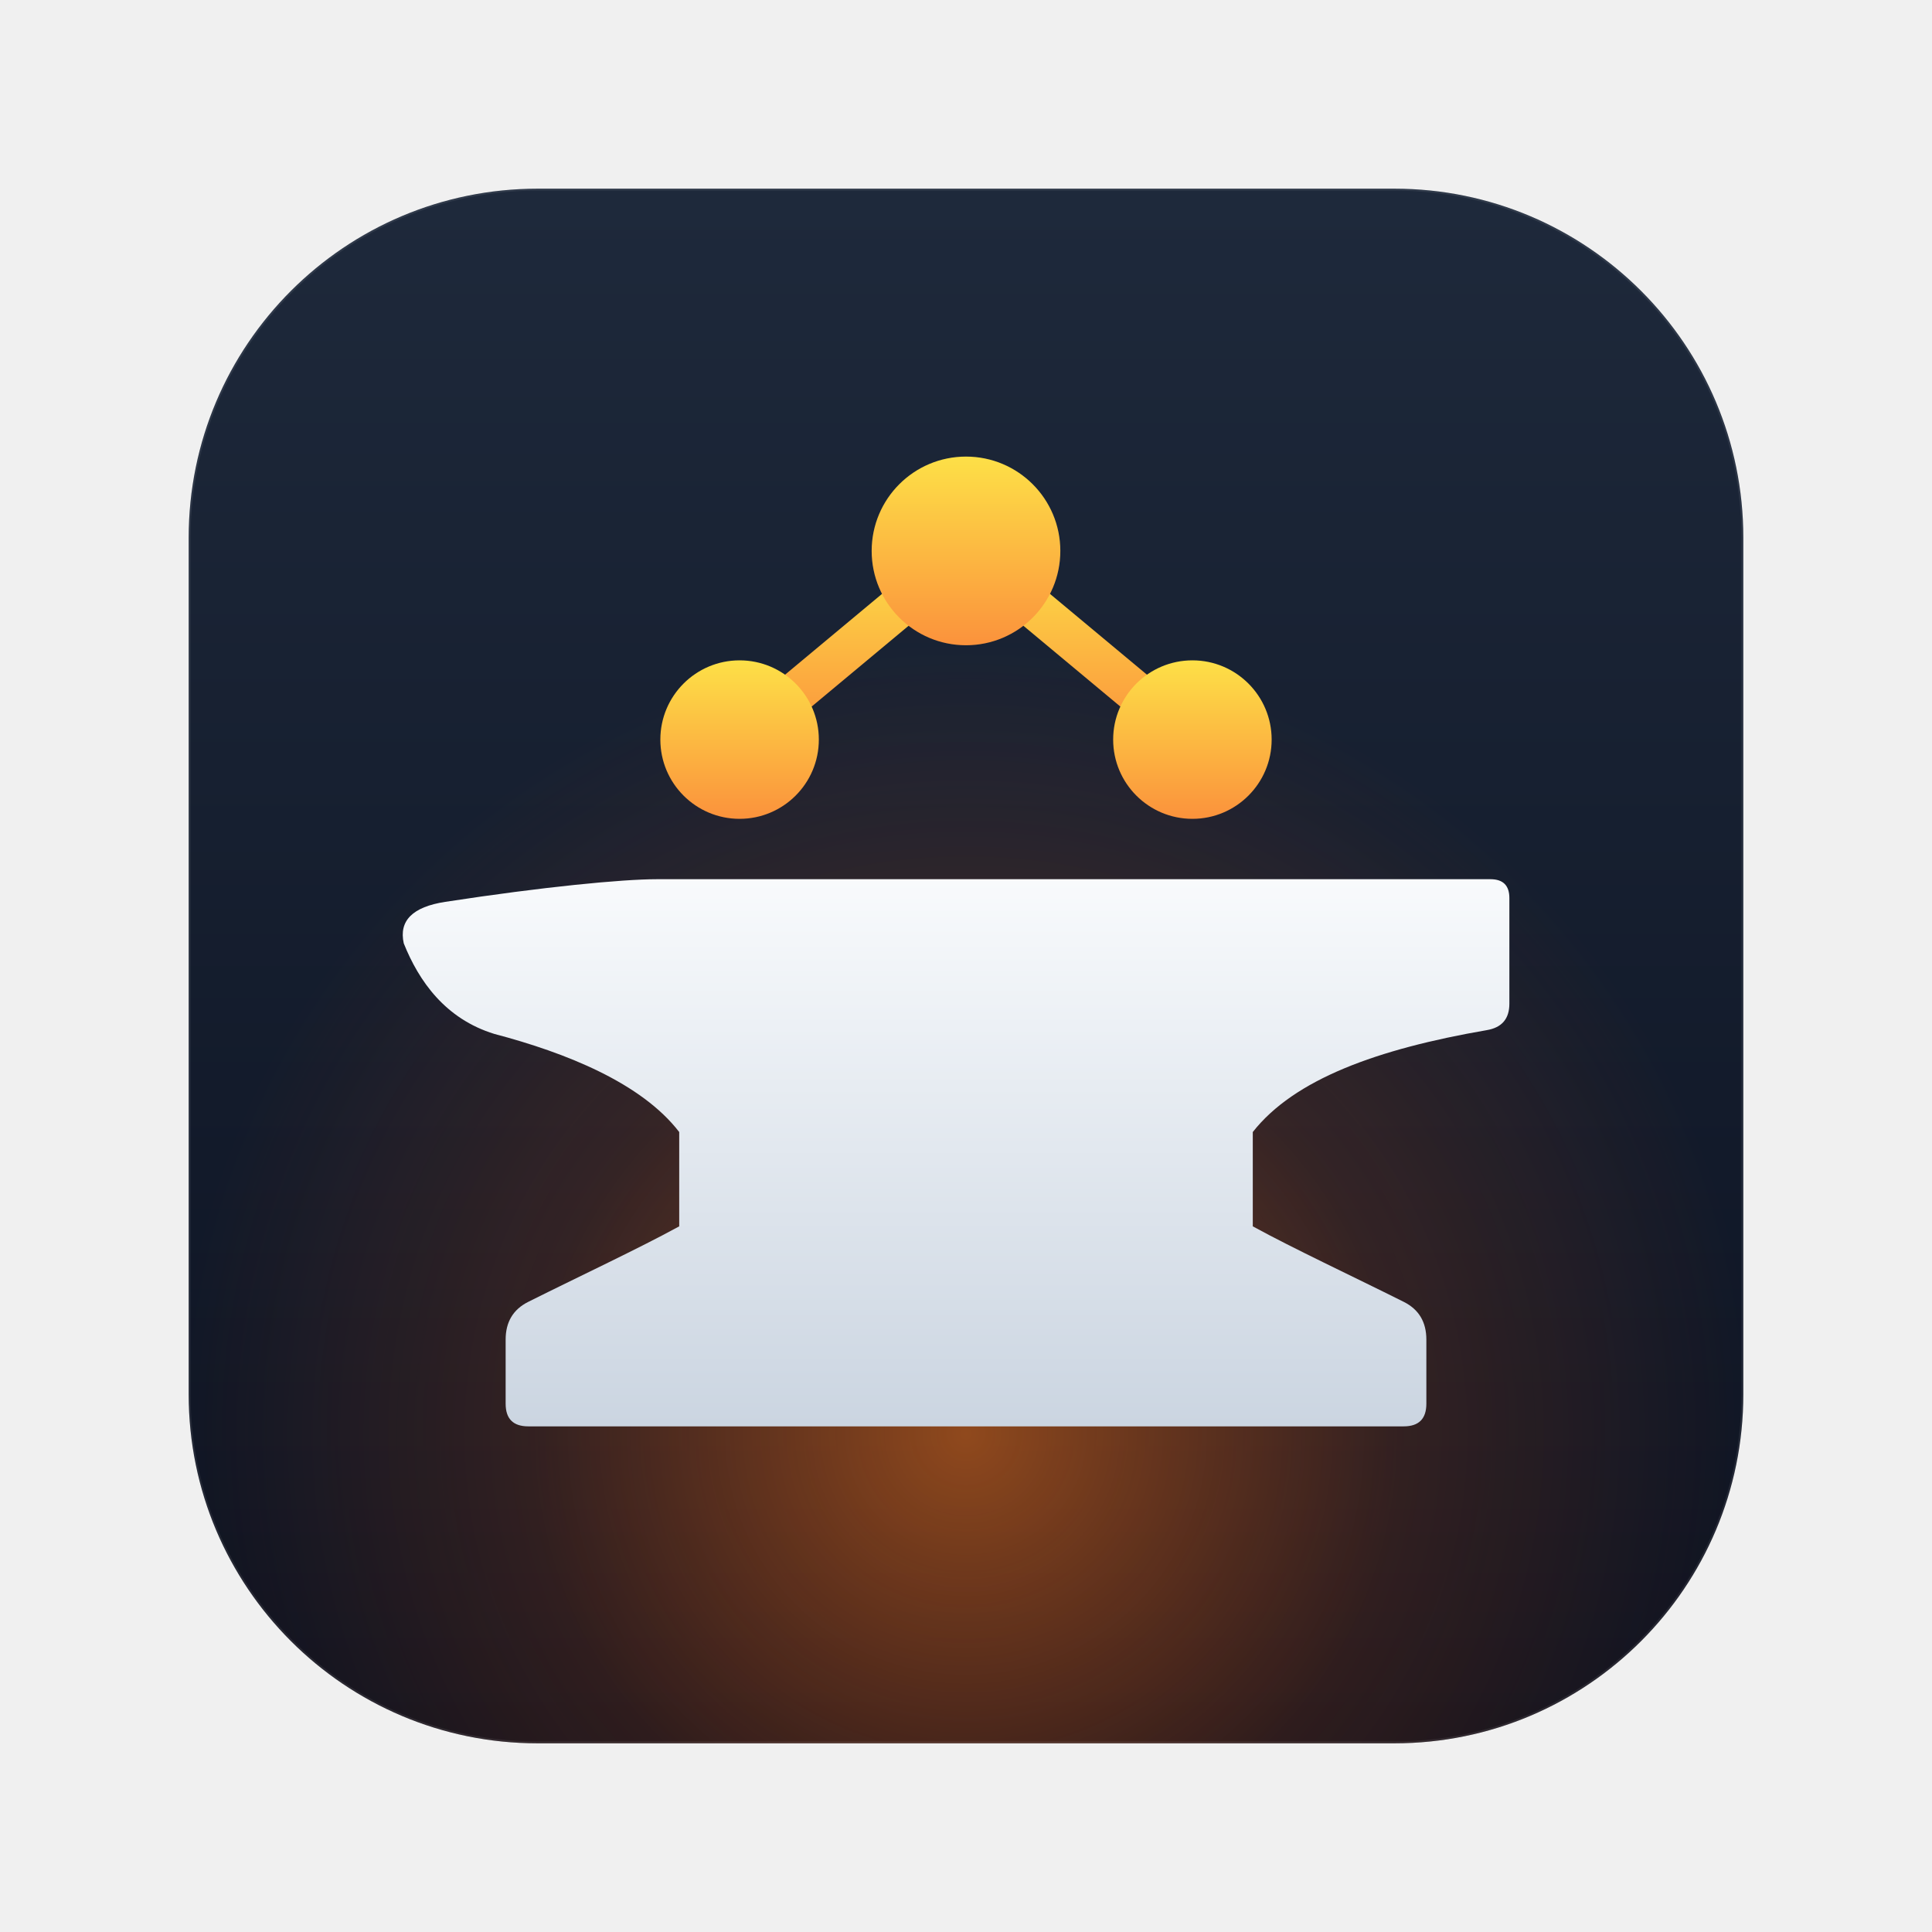
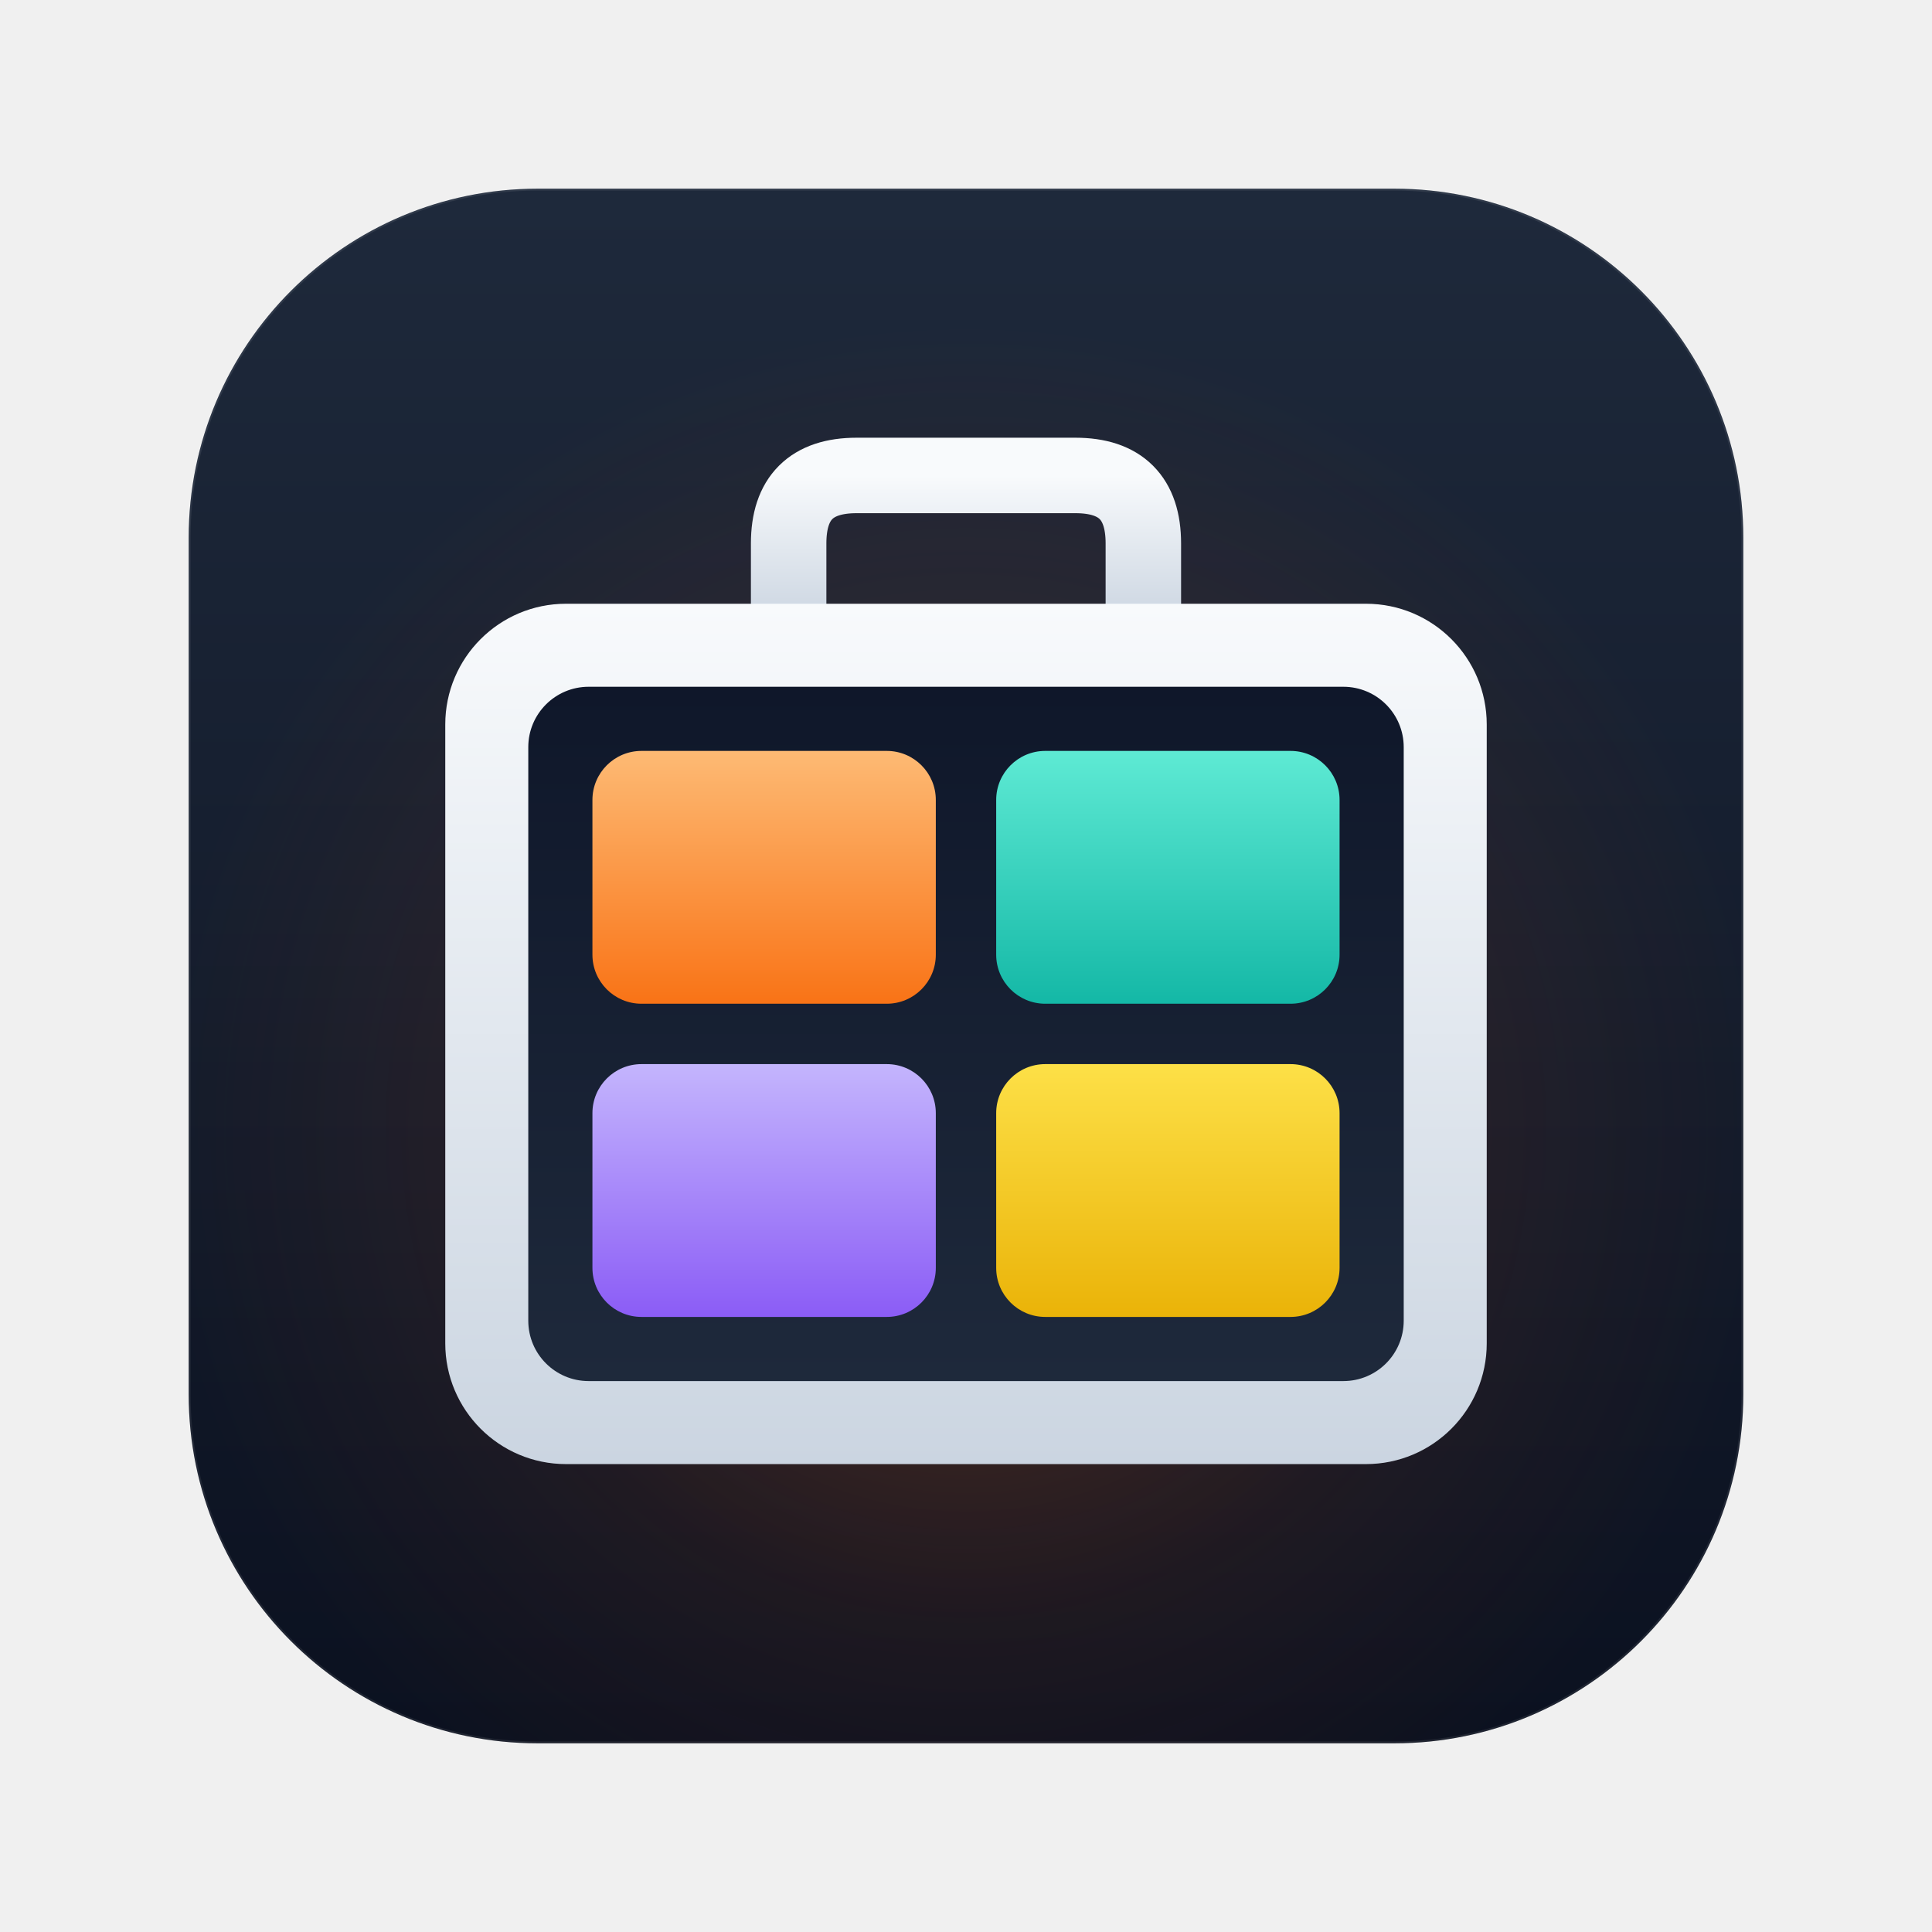
<svg xmlns="http://www.w3.org/2000/svg" width="1024" height="1024" viewBox="0 0 1024 1024">
  <defs>
    <linearGradient id="bg" x1="0" y1="0" x2="0" y2="1">
      <stop offset="0" stop-color="#1e293b" />
      <stop offset="1" stop-color="#0b1120" />
    </linearGradient>
-     <radialGradient id="glow" cx="512" cy="760" r="420" gradientUnits="userSpaceOnUse">
-       <stop offset="0" stop-color="#f97316" stop-opacity="0.55" />
-       <stop offset="0.55" stop-color="#ea580c" stop-opacity="0.16" />
+     <radialGradient id="glow" cx="512" cy="600" r="430" gradientUnits="userSpaceOnUse">
+       <stop offset="0" stop-color="#f97316" stop-opacity="0.32" />
+       <stop offset="0.6" stop-color="#ea580c" stop-opacity="0.08" />
      <stop offset="1" stop-color="#ea580c" stop-opacity="0" />
    </radialGradient>
-     <linearGradient id="anvil" x1="0" y1="0" x2="0" y2="1">
+     <linearGradient id="case" x1="0" y1="0" x2="0" y2="1">
      <stop offset="0" stop-color="#f8fafc" />
      <stop offset="1" stop-color="#cbd5e1" />
    </linearGradient>
-     <linearGradient id="spark" x1="0" y1="1" x2="0" y2="0">
-       <stop offset="0" stop-color="#fb923c" />
+     <linearGradient id="inner" x1="0" y1="0" x2="0" y2="1">
+       <stop offset="0" stop-color="#0f172a" />
+       <stop offset="1" stop-color="#1e293b" />
+     </linearGradient>
+     <linearGradient id="o" x1="0" y1="1" x2="0" y2="0">
+       <stop offset="0" stop-color="#f97316" />
+       <stop offset="1" stop-color="#fdba74" />
+     </linearGradient>
+     <linearGradient id="t" x1="0" y1="1" x2="0" y2="0">
+       <stop offset="0" stop-color="#14b8a6" />
+       <stop offset="1" stop-color="#5eead4" />
+     </linearGradient>
+     <linearGradient id="v" x1="0" y1="1" x2="0" y2="0">
+       <stop offset="0" stop-color="#8b5cf6" />
+       <stop offset="1" stop-color="#c4b5fd" />
+     </linearGradient>
+     <linearGradient id="y" x1="0" y1="1" x2="0" y2="0">
+       <stop offset="0" stop-color="#eab308" />
      <stop offset="1" stop-color="#fde047" />
    </linearGradient>
    <clipPath id="tile">
      <rect x="100" y="100" width="824" height="824" rx="185" />
    </clipPath>
  </defs>
  <g clip-path="url(#tile)">
    <rect x="100" y="100" width="824" height="824" fill="url(#bg)" />
    <rect x="100" y="100" width="824" height="824" fill="url(#glow)" />
  </g>
  <rect x="100.5" y="100.5" width="823" height="823" rx="184.5" fill="none" stroke="#ffffff" stroke-opacity="0.08" />
-   <g stroke="url(#spark)" stroke-width="22" stroke-linecap="round" fill="none">
-     <path d="M392 392 L512 292 L632 392" />
-   </g>
-   <g fill="url(#spark)">
-     <circle cx="392" cy="392" r="42" />
-     <circle cx="512" cy="292" r="50" />
-     <circle cx="632" cy="392" r="42" />
-   </g>
-   <path fill="url(#anvil)" d="     M 236 478     C 288 470 330 466 348 466     L 790 466     Q 800 466 800 476     L 800 532     Q 800 544 788 546     C 730 556 686 572 664 600     L 664 650     C 686 662 716 676 744 690     Q 756 696 756 710     L 756 744     Q 756 756 744 756     L 280 756     Q 268 756 268 744     L 268 710     Q 268 696 280 690     C 308 676 338 662 360 650     L 360 600     C 340 574 300 558 262 548     C 236 540 222 520 214 500     Q 210 482 236 478 Z" />
+   <path d="M418 330 L418 288 Q418 252 454 252 L570 252 Q606 252 606 288 L606 330" fill="none" stroke="url(#case)" stroke-width="40" stroke-linecap="round" />
+   <rect x="236" y="320" width="552" height="456" rx="64" fill="url(#case)" />
+   <rect x="280" y="364" width="464" height="368" rx="32" fill="url(#inner)" />
+   <rect x="314" y="398" width="182" height="134" rx="26" fill="url(#o)" />
+   <rect x="528" y="398" width="182" height="134" rx="26" fill="url(#t)" />
+   <rect x="314" y="564" width="182" height="134" rx="26" fill="url(#v)" />
+   <rect x="528" y="564" width="182" height="134" rx="26" fill="url(#y)" />
</svg>
